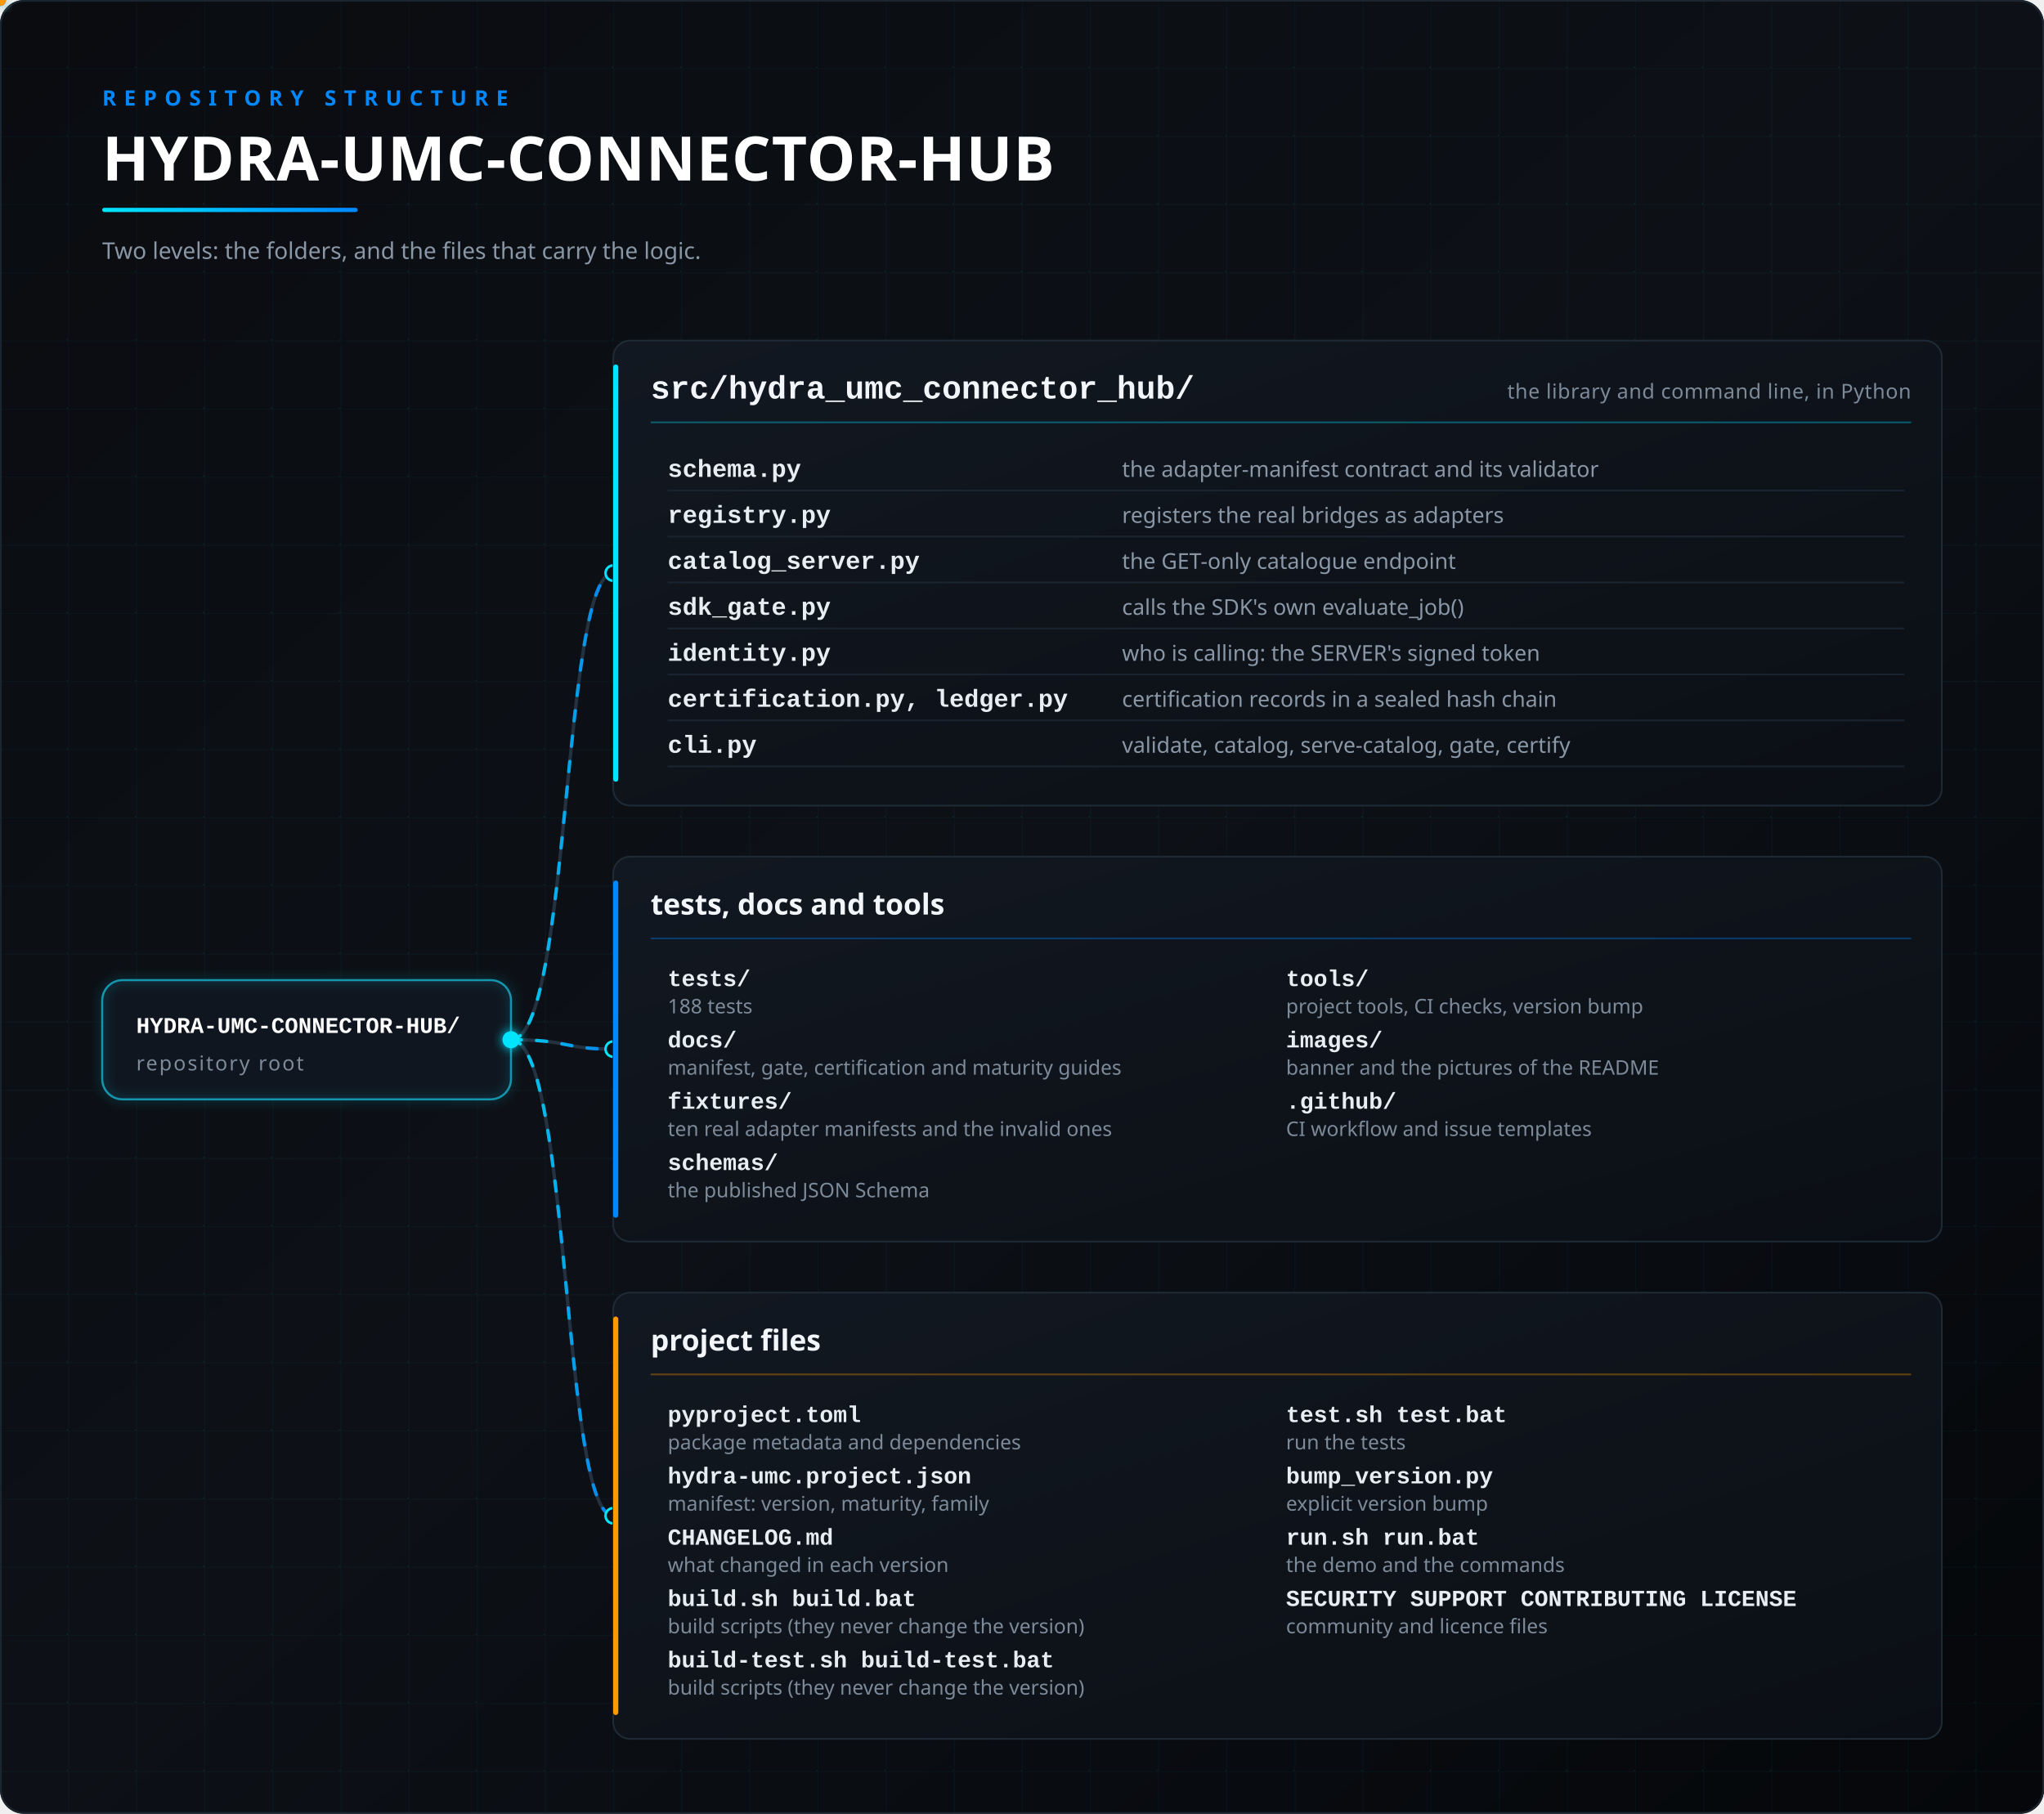
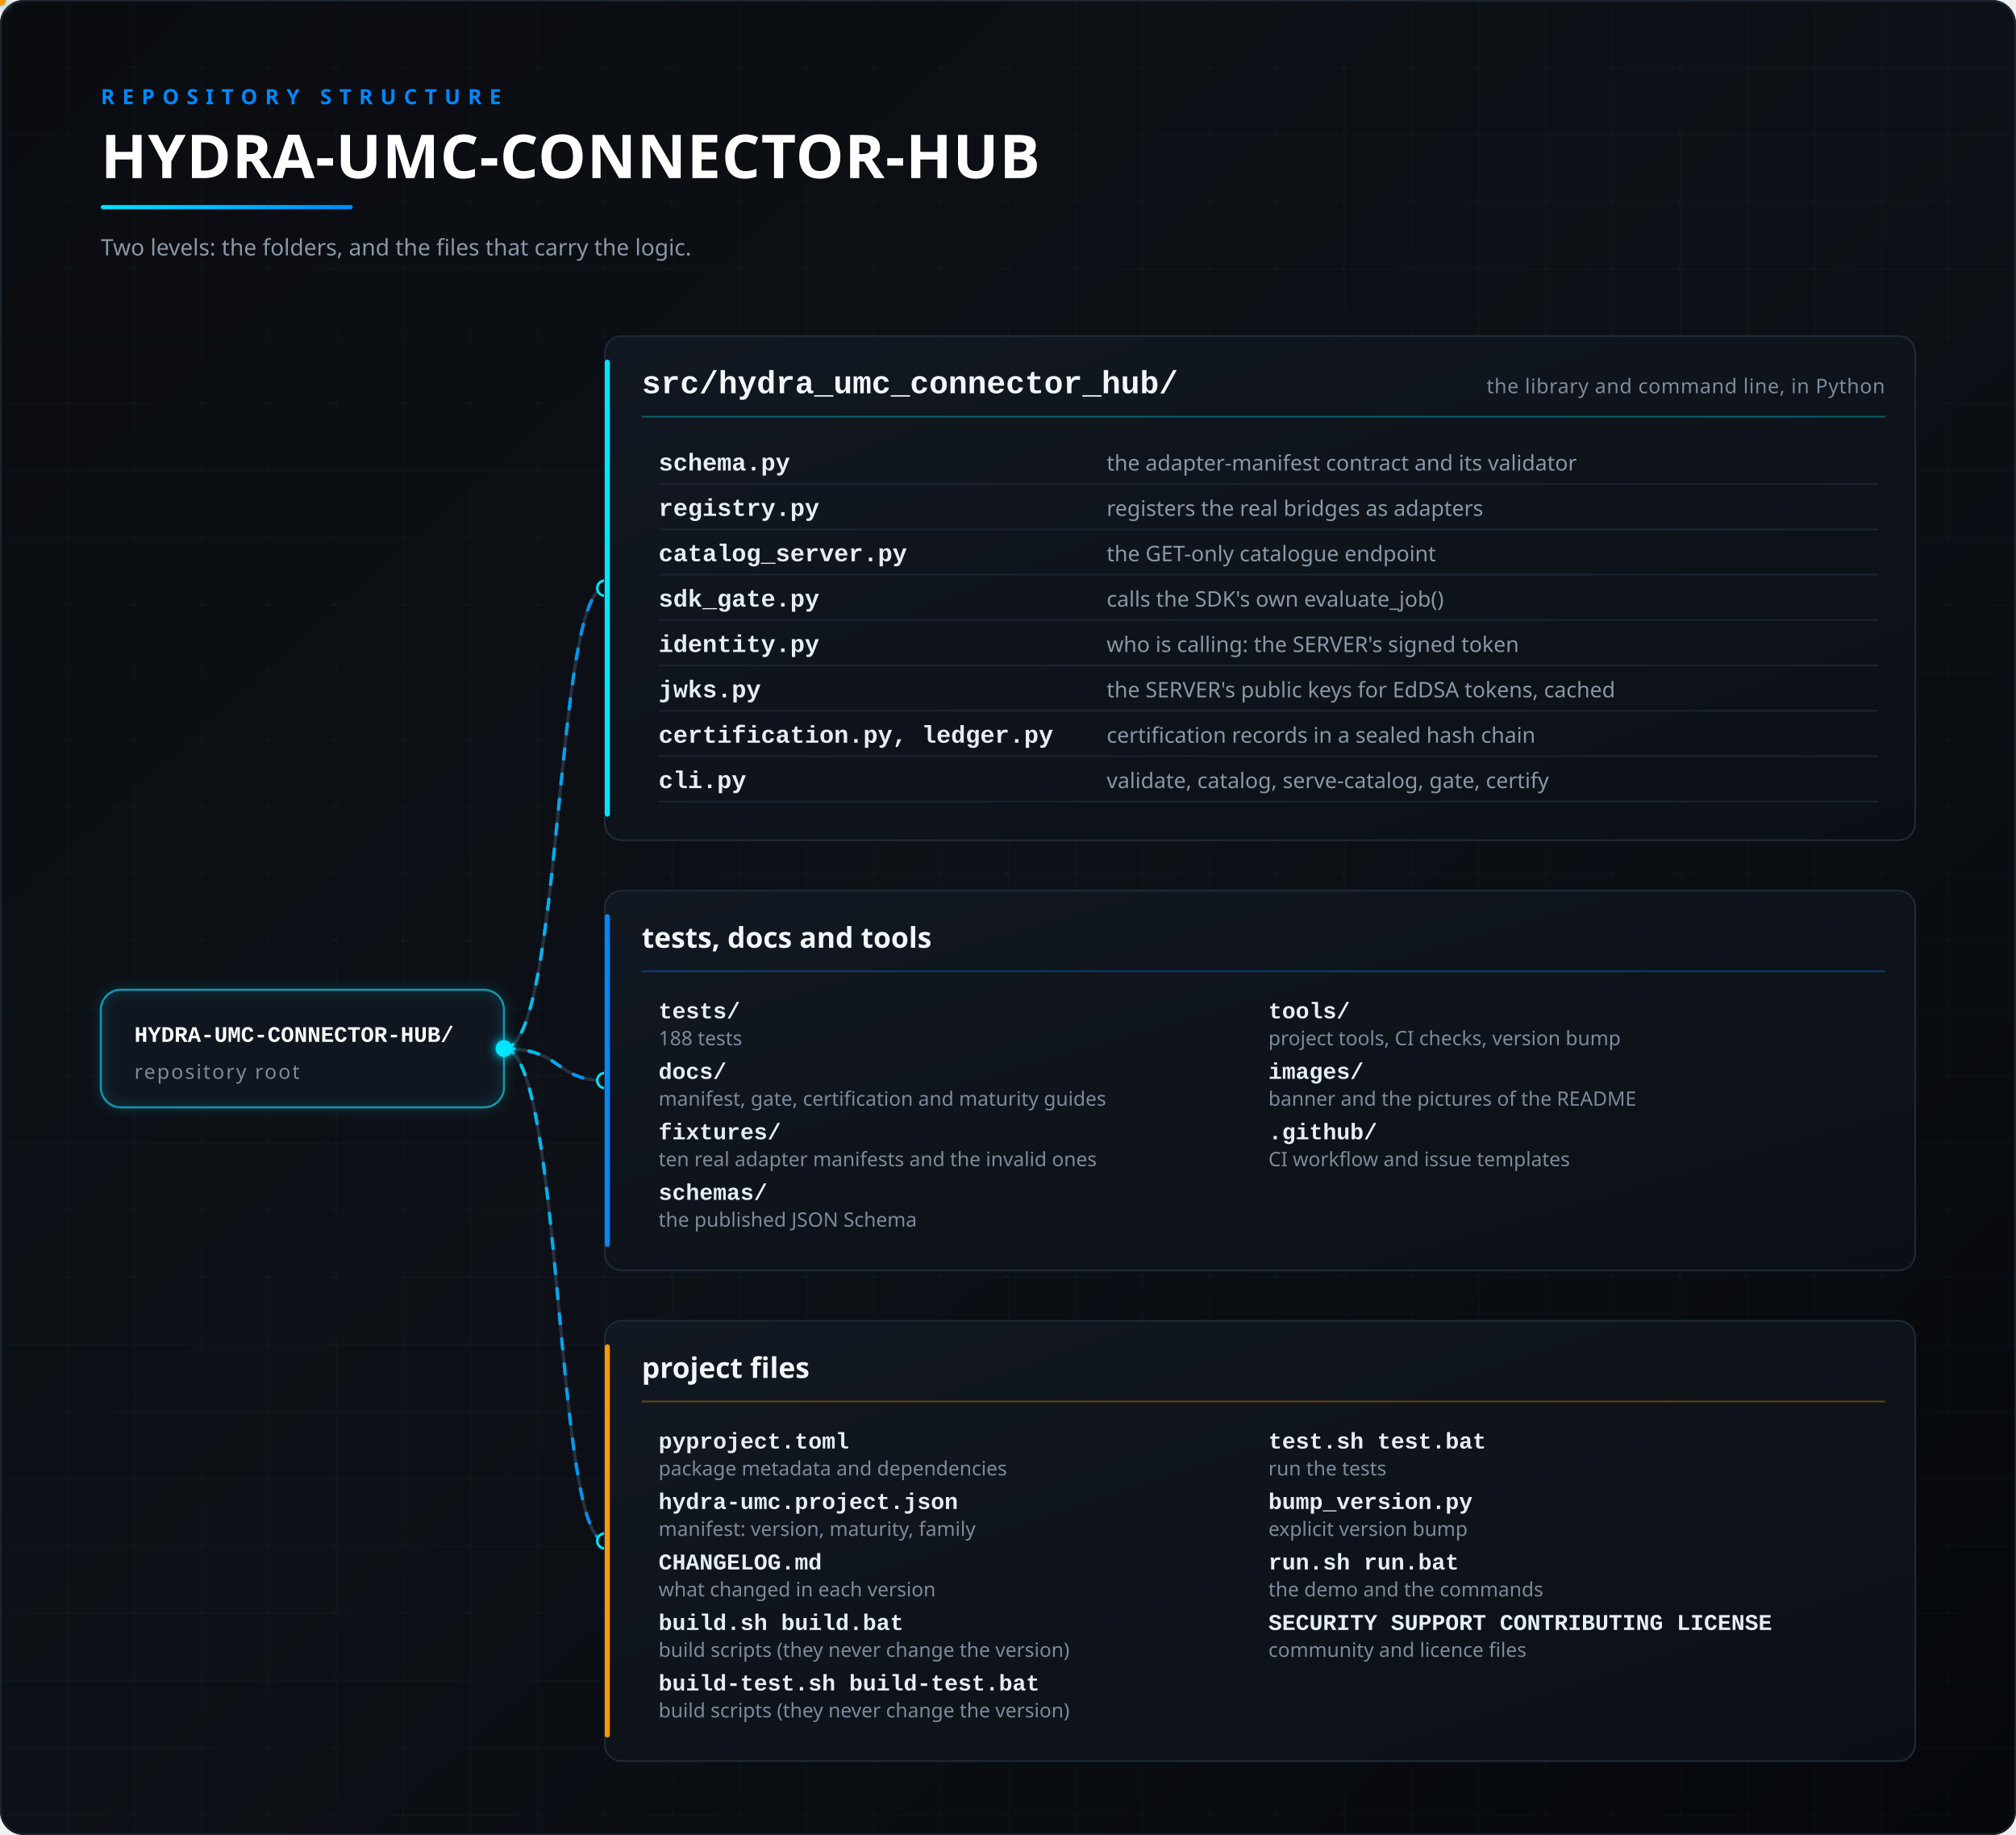
- <svg xmlns="http://www.w3.org/2000/svg" viewBox="0 0 1200 1065" width="100%" role="img" aria-labelledby="t d">
+ <svg xmlns="http://www.w3.org/2000/svg" viewBox="0 0 1200 1092" width="100%" role="img" aria-labelledby="t d">
  <defs>
    <linearGradient id="bg" x1="0" y1="0" x2="1" y2="1">
      <stop offset="0" stop-color="#0A0C10" />
      <stop offset="0.5" stop-color="#0D1117" />
      <stop offset="1" stop-color="#05070A" />
    </linearGradient>
    <linearGradient id="card" x1="0" y1="0" x2="1" y2="1">
      <stop offset="0" stop-color="#121821" />
      <stop offset="1" stop-color="#0B0F15" />
    </linearGradient>
    <linearGradient id="line" x1="0" y1="0" x2="1" y2="0">
      <stop offset="0" stop-color="#00E5FF" />
      <stop offset="1" stop-color="#0088FF" />
    </linearGradient>
    <filter id="glow" x="-50%" y="-50%" width="200%" height="200%">
      <feGaussianBlur stdDeviation="3" result="b" />
      <feMerge>
        <feMergeNode in="b" />
        <feMergeNode in="SourceGraphic" />
      </feMerge>
    </filter>
    <pattern id="grid" width="40" height="40" patternUnits="userSpaceOnUse">
      <path d="M40 0H0V40" fill="none" stroke="#00E5FF" stroke-opacity="0.035" />
      <circle cx="40" cy="40" r="1" fill="#00E5FF" fill-opacity="0.09" />
    </pattern>
  </defs>
-   <rect width="1200" height="1065" rx="14" fill="url(#bg)" />
-   <rect width="1200" height="1065" rx="14" fill="url(#grid)" />
-   <rect x="0.5" y="0.5" width="1199" height="1064" rx="14" fill="none" stroke="#1B2530" />
+   <rect width="1200" height="1092" rx="14" fill="url(#bg)" />
+   <rect width="1200" height="1092" rx="14" fill="url(#grid)" />
+   <rect x="0.5" y="0.5" width="1199" height="1091" rx="14" fill="none" stroke="#1B2530" />
  <text x="60" y="62" font-family="'Segoe UI','Noto Sans','Noto Sans CJK SC','Microsoft YaHei','Yu Gothic','Helvetica Neue',Helvetica,Arial,sans-serif" font-size="12.5" font-weight="600" fill="#0088FF" text-anchor="start" letter-spacing="4.5">REPOSITORY STRUCTURE</text>
  <text x="60" y="106" font-family="'Segoe UI','Noto Sans','Noto Sans CJK SC','Microsoft YaHei','Yu Gothic','Helvetica Neue',Helvetica,Arial,sans-serif" font-size="36" font-weight="700" fill="#FFFFFF" text-anchor="start" letter-spacing="0.5">HYDRA-UMC-CONNECTOR-HUB</text>
  <rect x="60" y="122" width="150" height="2.5" rx="1.25" fill="url(#line)">
    <animate attributeName="width" values="40;150;150" keyTimes="0;0.4;1" dur="3s" repeatCount="indefinite" />
  </rect>
  <text x="60" y="152" font-family="'Segoe UI','Noto Sans','Noto Sans CJK SC','Microsoft YaHei','Yu Gothic','Helvetica Neue',Helvetica,Arial,sans-serif" font-size="13.5" font-weight="400" fill="#8A97A6" text-anchor="start">Two levels: the folders, and the files that carry the logic.</text>
-   <path id="c0" d="M300,610.5 C335,610.5 330,336.5 360,336.5" fill="none" stroke="#243140" stroke-width="2" />
-   <path d="M300,610.5 C335,610.5 330,336.5 360,336.5" fill="none" stroke="url(#line)" stroke-width="2" stroke-linecap="round" stroke-dasharray="6 9" opacity="0.9">
+   <path id="c0" d="M300,624 C335,624 330,350 360,350" fill="none" stroke="#243140" stroke-width="2" />
+   <path d="M300,624 C335,624 330,350 360,350" fill="none" stroke="url(#line)" stroke-width="2" stroke-linecap="round" stroke-dasharray="6 9" opacity="0.9">
    <animate attributeName="stroke-dashoffset" from="0" to="-30" dur="1.6s" repeatCount="indefinite" />
  </path>
-   <circle cx="360" cy="336.5" r="4.5" fill="#0D1117" stroke="#00E5FF" stroke-width="1.5" />
-   <path id="c1" d="M300,610.5 C335,610.5 330,616 360,616" fill="none" stroke="#243140" stroke-width="2" />
-   <path d="M300,610.5 C335,610.5 330,616 360,616" fill="none" stroke="url(#line)" stroke-width="2" stroke-linecap="round" stroke-dasharray="6 9" opacity="0.9">
+   <circle cx="360" cy="350" r="4.5" fill="#0D1117" stroke="#00E5FF" stroke-width="1.5" />
+   <path id="c1" d="M300,624 C335,624 330,643 360,643" fill="none" stroke="#243140" stroke-width="2" />
+   <path d="M300,624 C335,624 330,643 360,643" fill="none" stroke="url(#line)" stroke-width="2" stroke-linecap="round" stroke-dasharray="6 9" opacity="0.9">
    <animate attributeName="stroke-dashoffset" from="0" to="-30" dur="1.6s" repeatCount="indefinite" />
  </path>
-   <circle cx="360" cy="616" r="4.5" fill="#0D1117" stroke="#00E5FF" stroke-width="1.5" />
-   <path id="c2" d="M300,610.5 C335,610.5 330,890 360,890" fill="none" stroke="#243140" stroke-width="2" />
-   <path d="M300,610.5 C335,610.5 330,890 360,890" fill="none" stroke="url(#line)" stroke-width="2" stroke-linecap="round" stroke-dasharray="6 9" opacity="0.9">
+   <circle cx="360" cy="643" r="4.5" fill="#0D1117" stroke="#00E5FF" stroke-width="1.5" />
+   <path id="c2" d="M300,624 C335,624 330,917 360,917" fill="none" stroke="#243140" stroke-width="2" />
+   <path d="M300,624 C335,624 330,917 360,917" fill="none" stroke="url(#line)" stroke-width="2" stroke-linecap="round" stroke-dasharray="6 9" opacity="0.9">
    <animate attributeName="stroke-dashoffset" from="0" to="-30" dur="1.6s" repeatCount="indefinite" />
  </path>
-   <circle cx="360" cy="890" r="4.5" fill="#0D1117" stroke="#00E5FF" stroke-width="1.5" />
+   <circle cx="360" cy="917" r="4.5" fill="#0D1117" stroke="#00E5FF" stroke-width="1.5" />
  <circle r="3.5" fill="#00E5FF" filter="url(#glow)">
    <animateMotion dur="3.4s" repeatCount="indefinite">
      <mpath href="#c0" />
    </animateMotion>
  </circle>
  <circle r="3.5" fill="#0088FF" filter="url(#glow)">
    <animateMotion dur="4.2s" repeatCount="indefinite">
      <mpath href="#c1" />
    </animateMotion>
  </circle>
  <circle r="3.5" fill="#FF9900" filter="url(#glow)">
    <animateMotion dur="5.0s" repeatCount="indefinite">
      <mpath href="#c2" />
    </animateMotion>
  </circle>
-   <rect x="60" y="575.5" width="240" height="70" rx="12" fill="#0F1620" stroke="#2A3A4C" stroke-width="1.2" />
-   <rect x="60" y="575.5" width="240" height="70" rx="12" fill="none" stroke="#00E5FF" stroke-opacity="0.5" stroke-width="1.2" filter="url(#glow)">
+   <rect x="60" y="589" width="240" height="70" rx="12" fill="#0F1620" stroke="#2A3A4C" stroke-width="1.2" />
+   <rect x="60" y="589" width="240" height="70" rx="12" fill="none" stroke="#00E5FF" stroke-opacity="0.5" stroke-width="1.2" filter="url(#glow)">
    <animate attributeName="stroke-opacity" values="0.15;0.6;0.15" dur="3.6s" repeatCount="indefinite" />
  </rect>
-   <text x="80" y="606.5" font-family="'JetBrains Mono','Cascadia Code','SFMono-Regular',Consolas,'Liberation Mono',monospace" font-size="13.2" font-weight="700" fill="#FFFFFF" text-anchor="start">HYDRA-UMC-CONNECTOR-HUB/</text>
-   <text x="80" y="628.5" font-family="'Segoe UI','Noto Sans','Noto Sans CJK SC','Microsoft YaHei','Yu Gothic','Helvetica Neue',Helvetica,Arial,sans-serif" font-size="12" font-weight="400" fill="#7D8A99" text-anchor="start" letter-spacing="1">repository root</text>
-   <circle cx="300" cy="610.5" r="5" fill="#00E5FF" filter="url(#glow)" />
-   <rect x="360" y="200" width="780" height="273" rx="10" fill="url(#card)" stroke="#1E2A36" stroke-width="1" />
-   <rect x="360" y="214" width="3" height="245" rx="1.5" fill="#00E5FF">
+   <text x="80" y="620" font-family="'JetBrains Mono','Cascadia Code','SFMono-Regular',Consolas,'Liberation Mono',monospace" font-size="13.2" font-weight="700" fill="#FFFFFF" text-anchor="start">HYDRA-UMC-CONNECTOR-HUB/</text>
+   <text x="80" y="642" font-family="'Segoe UI','Noto Sans','Noto Sans CJK SC','Microsoft YaHei','Yu Gothic','Helvetica Neue',Helvetica,Arial,sans-serif" font-size="12" font-weight="400" fill="#7D8A99" text-anchor="start" letter-spacing="1">repository root</text>
+   <circle cx="300" cy="624" r="5" fill="#00E5FF" filter="url(#glow)" />
+   <rect x="360" y="200" width="780" height="300" rx="10" fill="url(#card)" stroke="#1E2A36" stroke-width="1" />
+   <rect x="360" y="214" width="3" height="272" rx="1.5" fill="#00E5FF">
    <animate attributeName="opacity" values="0.55;1;0.55" dur="4s" begin="0s" repeatCount="indefinite" />
  </rect>
  <text x="382" y="234" font-family="'JetBrains Mono','Cascadia Code','SFMono-Regular',Consolas,'Liberation Mono',monospace" font-size="19" font-weight="700" fill="#F2F6FA" text-anchor="start">src/hydra_umc_connector_hub/</text>
  <text x="1122" y="234" font-family="'Segoe UI','Noto Sans','Noto Sans CJK SC','Microsoft YaHei','Yu Gothic','Helvetica Neue',Helvetica,Arial,sans-serif" font-size="12" font-weight="400" fill="#7D8A99" text-anchor="end" letter-spacing="0.3">the library and command line, in Python</text>
  <line x1="382" y1="248" x2="1122" y2="248" stroke="#00E5FF" stroke-opacity="0.35" stroke-width="1" />
  <text x="392" y="280" font-family="'JetBrains Mono','Cascadia Code','SFMono-Regular',Consolas,'Liberation Mono',monospace" font-size="14.5" font-weight="600" fill="#E6EDF3" text-anchor="start">schema.py</text>
  <text x="658.73" y="280" font-family="'Segoe UI','Noto Sans','Noto Sans CJK SC','Microsoft YaHei','Yu Gothic','Helvetica Neue',Helvetica,Arial,sans-serif" font-size="12.8" font-weight="400" fill="#8A97A6" text-anchor="start">the adapter-manifest contract and its validator</text>
  <line x1="392" y1="288" x2="1118" y2="288" stroke="#1A2430" stroke-width="1" />
  <text x="392" y="307" font-family="'JetBrains Mono','Cascadia Code','SFMono-Regular',Consolas,'Liberation Mono',monospace" font-size="14.5" font-weight="600" fill="#E6EDF3" text-anchor="start">registry.py</text>
  <text x="658.73" y="307" font-family="'Segoe UI','Noto Sans','Noto Sans CJK SC','Microsoft YaHei','Yu Gothic','Helvetica Neue',Helvetica,Arial,sans-serif" font-size="12.8" font-weight="400" fill="#8A97A6" text-anchor="start">registers the real bridges as adapters</text>
  <line x1="392" y1="315" x2="1118" y2="315" stroke="#1A2430" stroke-width="1" />
  <text x="392" y="334" font-family="'JetBrains Mono','Cascadia Code','SFMono-Regular',Consolas,'Liberation Mono',monospace" font-size="14.5" font-weight="600" fill="#E6EDF3" text-anchor="start">catalog_server.py</text>
  <text x="658.73" y="334" font-family="'Segoe UI','Noto Sans','Noto Sans CJK SC','Microsoft YaHei','Yu Gothic','Helvetica Neue',Helvetica,Arial,sans-serif" font-size="12.8" font-weight="400" fill="#8A97A6" text-anchor="start">the GET-only catalogue endpoint</text>
  <line x1="392" y1="342" x2="1118" y2="342" stroke="#1A2430" stroke-width="1" />
  <text x="392" y="361" font-family="'JetBrains Mono','Cascadia Code','SFMono-Regular',Consolas,'Liberation Mono',monospace" font-size="14.5" font-weight="600" fill="#E6EDF3" text-anchor="start">sdk_gate.py</text>
  <text x="658.73" y="361" font-family="'Segoe UI','Noto Sans','Noto Sans CJK SC','Microsoft YaHei','Yu Gothic','Helvetica Neue',Helvetica,Arial,sans-serif" font-size="12.8" font-weight="400" fill="#8A97A6" text-anchor="start">calls the SDK's own evaluate_job()</text>
  <line x1="392" y1="369" x2="1118" y2="369" stroke="#1A2430" stroke-width="1" />
  <text x="392" y="388" font-family="'JetBrains Mono','Cascadia Code','SFMono-Regular',Consolas,'Liberation Mono',monospace" font-size="14.5" font-weight="600" fill="#E6EDF3" text-anchor="start">identity.py</text>
  <text x="658.73" y="388" font-family="'Segoe UI','Noto Sans','Noto Sans CJK SC','Microsoft YaHei','Yu Gothic','Helvetica Neue',Helvetica,Arial,sans-serif" font-size="12.8" font-weight="400" fill="#8A97A6" text-anchor="start">who is calling: the SERVER's signed token</text>
  <line x1="392" y1="396" x2="1118" y2="396" stroke="#1A2430" stroke-width="1" />
-   <text x="392" y="415" font-family="'JetBrains Mono','Cascadia Code','SFMono-Regular',Consolas,'Liberation Mono',monospace" font-size="14.5" font-weight="600" fill="#E6EDF3" text-anchor="start">certification.py, ledger.py</text>
-   <text x="658.73" y="415" font-family="'Segoe UI','Noto Sans','Noto Sans CJK SC','Microsoft YaHei','Yu Gothic','Helvetica Neue',Helvetica,Arial,sans-serif" font-size="12.8" font-weight="400" fill="#8A97A6" text-anchor="start">certification records in a sealed hash chain</text>
+   <text x="392" y="415" font-family="'JetBrains Mono','Cascadia Code','SFMono-Regular',Consolas,'Liberation Mono',monospace" font-size="14.5" font-weight="600" fill="#E6EDF3" text-anchor="start">jwks.py</text>
+   <text x="658.73" y="415" font-family="'Segoe UI','Noto Sans','Noto Sans CJK SC','Microsoft YaHei','Yu Gothic','Helvetica Neue',Helvetica,Arial,sans-serif" font-size="12.8" font-weight="400" fill="#8A97A6" text-anchor="start">the SERVER's public keys for EdDSA tokens, cached</text>
  <line x1="392" y1="423" x2="1118" y2="423" stroke="#1A2430" stroke-width="1" />
-   <text x="392" y="442" font-family="'JetBrains Mono','Cascadia Code','SFMono-Regular',Consolas,'Liberation Mono',monospace" font-size="14.5" font-weight="600" fill="#E6EDF3" text-anchor="start">cli.py</text>
-   <text x="658.73" y="442" font-family="'Segoe UI','Noto Sans','Noto Sans CJK SC','Microsoft YaHei','Yu Gothic','Helvetica Neue',Helvetica,Arial,sans-serif" font-size="12.8" font-weight="400" fill="#8A97A6" text-anchor="start">validate, catalog, serve-catalog, gate, certify</text>
+   <text x="392" y="442" font-family="'JetBrains Mono','Cascadia Code','SFMono-Regular',Consolas,'Liberation Mono',monospace" font-size="14.5" font-weight="600" fill="#E6EDF3" text-anchor="start">certification.py, ledger.py</text>
+   <text x="658.73" y="442" font-family="'Segoe UI','Noto Sans','Noto Sans CJK SC','Microsoft YaHei','Yu Gothic','Helvetica Neue',Helvetica,Arial,sans-serif" font-size="12.8" font-weight="400" fill="#8A97A6" text-anchor="start">certification records in a sealed hash chain</text>
  <line x1="392" y1="450" x2="1118" y2="450" stroke="#1A2430" stroke-width="1" />
-   <rect x="360" y="503" width="780" height="226" rx="10" fill="url(#card)" stroke="#1E2A36" stroke-width="1" />
-   <rect x="360" y="517" width="3" height="198" rx="1.5" fill="#0088FF">
+   <text x="392" y="469" font-family="'JetBrains Mono','Cascadia Code','SFMono-Regular',Consolas,'Liberation Mono',monospace" font-size="14.5" font-weight="600" fill="#E6EDF3" text-anchor="start">cli.py</text>
+   <text x="658.73" y="469" font-family="'Segoe UI','Noto Sans','Noto Sans CJK SC','Microsoft YaHei','Yu Gothic','Helvetica Neue',Helvetica,Arial,sans-serif" font-size="12.8" font-weight="400" fill="#8A97A6" text-anchor="start">validate, catalog, serve-catalog, gate, certify</text>
+   <line x1="392" y1="477" x2="1118" y2="477" stroke="#1A2430" stroke-width="1" />
+   <rect x="360" y="530" width="780" height="226" rx="10" fill="url(#card)" stroke="#1E2A36" stroke-width="1" />
+   <rect x="360" y="544" width="3" height="198" rx="1.5" fill="#0088FF">
    <animate attributeName="opacity" values="0.55;1;0.55" dur="4s" begin="0.6s" repeatCount="indefinite" />
  </rect>
-   <text x="382" y="537" font-family="'Segoe UI','Noto Sans','Noto Sans CJK SC','Microsoft YaHei','Yu Gothic','Helvetica Neue',Helvetica,Arial,sans-serif" font-size="17" font-weight="700" fill="#F2F6FA" text-anchor="start">tests, docs and tools</text>
-   <line x1="382" y1="551" x2="1122" y2="551" stroke="#0088FF" stroke-opacity="0.35" stroke-width="1" />
-   <text x="392" y="579" font-family="'JetBrains Mono','Cascadia Code','SFMono-Regular',Consolas,'Liberation Mono',monospace" font-size="13.5" font-weight="600" fill="#E6EDF3" text-anchor="start">tests/</text>
-   <text x="392" y="595" font-family="'Segoe UI','Noto Sans','Noto Sans CJK SC','Microsoft YaHei','Yu Gothic','Helvetica Neue',Helvetica,Arial,sans-serif" font-size="11.8" font-weight="400" fill="#7D8A99" text-anchor="start">188 tests</text>
-   <text x="392" y="615" font-family="'JetBrains Mono','Cascadia Code','SFMono-Regular',Consolas,'Liberation Mono',monospace" font-size="13.5" font-weight="600" fill="#E6EDF3" text-anchor="start">docs/</text>
-   <text x="392" y="631" font-family="'Segoe UI','Noto Sans','Noto Sans CJK SC','Microsoft YaHei','Yu Gothic','Helvetica Neue',Helvetica,Arial,sans-serif" font-size="11.8" font-weight="400" fill="#7D8A99" text-anchor="start">manifest, gate, certification and maturity guides</text>
-   <text x="392" y="651" font-family="'JetBrains Mono','Cascadia Code','SFMono-Regular',Consolas,'Liberation Mono',monospace" font-size="13.5" font-weight="600" fill="#E6EDF3" text-anchor="start">fixtures/</text>
-   <text x="392" y="667" font-family="'Segoe UI','Noto Sans','Noto Sans CJK SC','Microsoft YaHei','Yu Gothic','Helvetica Neue',Helvetica,Arial,sans-serif" font-size="11.8" font-weight="400" fill="#7D8A99" text-anchor="start">ten real adapter manifests and the invalid ones</text>
-   <text x="392" y="687" font-family="'JetBrains Mono','Cascadia Code','SFMono-Regular',Consolas,'Liberation Mono',monospace" font-size="13.5" font-weight="600" fill="#E6EDF3" text-anchor="start">schemas/</text>
-   <text x="392" y="703" font-family="'Segoe UI','Noto Sans','Noto Sans CJK SC','Microsoft YaHei','Yu Gothic','Helvetica Neue',Helvetica,Arial,sans-serif" font-size="11.8" font-weight="400" fill="#7D8A99" text-anchor="start">the published JSON Schema</text>
-   <text x="755" y="579" font-family="'JetBrains Mono','Cascadia Code','SFMono-Regular',Consolas,'Liberation Mono',monospace" font-size="13.5" font-weight="600" fill="#E6EDF3" text-anchor="start">tools/</text>
-   <text x="755" y="595" font-family="'Segoe UI','Noto Sans','Noto Sans CJK SC','Microsoft YaHei','Yu Gothic','Helvetica Neue',Helvetica,Arial,sans-serif" font-size="11.8" font-weight="400" fill="#7D8A99" text-anchor="start">project tools, CI checks, version bump</text>
-   <text x="755" y="615" font-family="'JetBrains Mono','Cascadia Code','SFMono-Regular',Consolas,'Liberation Mono',monospace" font-size="13.5" font-weight="600" fill="#E6EDF3" text-anchor="start">images/</text>
-   <text x="755" y="631" font-family="'Segoe UI','Noto Sans','Noto Sans CJK SC','Microsoft YaHei','Yu Gothic','Helvetica Neue',Helvetica,Arial,sans-serif" font-size="11.8" font-weight="400" fill="#7D8A99" text-anchor="start">banner and the pictures of the README</text>
-   <text x="755" y="651" font-family="'JetBrains Mono','Cascadia Code','SFMono-Regular',Consolas,'Liberation Mono',monospace" font-size="13.5" font-weight="600" fill="#E6EDF3" text-anchor="start">.github/</text>
-   <text x="755" y="667" font-family="'Segoe UI','Noto Sans','Noto Sans CJK SC','Microsoft YaHei','Yu Gothic','Helvetica Neue',Helvetica,Arial,sans-serif" font-size="11.8" font-weight="400" fill="#7D8A99" text-anchor="start">CI workflow and issue templates</text>
-   <rect x="360" y="759" width="780" height="262" rx="10" fill="url(#card)" stroke="#1E2A36" stroke-width="1" />
-   <rect x="360" y="773" width="3" height="234" rx="1.5" fill="#FF9900">
+   <text x="382" y="564" font-family="'Segoe UI','Noto Sans','Noto Sans CJK SC','Microsoft YaHei','Yu Gothic','Helvetica Neue',Helvetica,Arial,sans-serif" font-size="17" font-weight="700" fill="#F2F6FA" text-anchor="start">tests, docs and tools</text>
+   <line x1="382" y1="578" x2="1122" y2="578" stroke="#0088FF" stroke-opacity="0.35" stroke-width="1" />
+   <text x="392" y="606" font-family="'JetBrains Mono','Cascadia Code','SFMono-Regular',Consolas,'Liberation Mono',monospace" font-size="13.5" font-weight="600" fill="#E6EDF3" text-anchor="start">tests/</text>
+   <text x="392" y="622" font-family="'Segoe UI','Noto Sans','Noto Sans CJK SC','Microsoft YaHei','Yu Gothic','Helvetica Neue',Helvetica,Arial,sans-serif" font-size="11.8" font-weight="400" fill="#7D8A99" text-anchor="start">188 tests</text>
+   <text x="392" y="642" font-family="'JetBrains Mono','Cascadia Code','SFMono-Regular',Consolas,'Liberation Mono',monospace" font-size="13.5" font-weight="600" fill="#E6EDF3" text-anchor="start">docs/</text>
+   <text x="392" y="658" font-family="'Segoe UI','Noto Sans','Noto Sans CJK SC','Microsoft YaHei','Yu Gothic','Helvetica Neue',Helvetica,Arial,sans-serif" font-size="11.8" font-weight="400" fill="#7D8A99" text-anchor="start">manifest, gate, certification and maturity guides</text>
+   <text x="392" y="678" font-family="'JetBrains Mono','Cascadia Code','SFMono-Regular',Consolas,'Liberation Mono',monospace" font-size="13.5" font-weight="600" fill="#E6EDF3" text-anchor="start">fixtures/</text>
+   <text x="392" y="694" font-family="'Segoe UI','Noto Sans','Noto Sans CJK SC','Microsoft YaHei','Yu Gothic','Helvetica Neue',Helvetica,Arial,sans-serif" font-size="11.8" font-weight="400" fill="#7D8A99" text-anchor="start">ten real adapter manifests and the invalid ones</text>
+   <text x="392" y="714" font-family="'JetBrains Mono','Cascadia Code','SFMono-Regular',Consolas,'Liberation Mono',monospace" font-size="13.5" font-weight="600" fill="#E6EDF3" text-anchor="start">schemas/</text>
+   <text x="392" y="730" font-family="'Segoe UI','Noto Sans','Noto Sans CJK SC','Microsoft YaHei','Yu Gothic','Helvetica Neue',Helvetica,Arial,sans-serif" font-size="11.8" font-weight="400" fill="#7D8A99" text-anchor="start">the published JSON Schema</text>
+   <text x="755" y="606" font-family="'JetBrains Mono','Cascadia Code','SFMono-Regular',Consolas,'Liberation Mono',monospace" font-size="13.5" font-weight="600" fill="#E6EDF3" text-anchor="start">tools/</text>
+   <text x="755" y="622" font-family="'Segoe UI','Noto Sans','Noto Sans CJK SC','Microsoft YaHei','Yu Gothic','Helvetica Neue',Helvetica,Arial,sans-serif" font-size="11.8" font-weight="400" fill="#7D8A99" text-anchor="start">project tools, CI checks, version bump</text>
+   <text x="755" y="642" font-family="'JetBrains Mono','Cascadia Code','SFMono-Regular',Consolas,'Liberation Mono',monospace" font-size="13.5" font-weight="600" fill="#E6EDF3" text-anchor="start">images/</text>
+   <text x="755" y="658" font-family="'Segoe UI','Noto Sans','Noto Sans CJK SC','Microsoft YaHei','Yu Gothic','Helvetica Neue',Helvetica,Arial,sans-serif" font-size="11.8" font-weight="400" fill="#7D8A99" text-anchor="start">banner and the pictures of the README</text>
+   <text x="755" y="678" font-family="'JetBrains Mono','Cascadia Code','SFMono-Regular',Consolas,'Liberation Mono',monospace" font-size="13.5" font-weight="600" fill="#E6EDF3" text-anchor="start">.github/</text>
+   <text x="755" y="694" font-family="'Segoe UI','Noto Sans','Noto Sans CJK SC','Microsoft YaHei','Yu Gothic','Helvetica Neue',Helvetica,Arial,sans-serif" font-size="11.8" font-weight="400" fill="#7D8A99" text-anchor="start">CI workflow and issue templates</text>
+   <rect x="360" y="786" width="780" height="262" rx="10" fill="url(#card)" stroke="#1E2A36" stroke-width="1" />
+   <rect x="360" y="800" width="3" height="234" rx="1.5" fill="#FF9900">
    <animate attributeName="opacity" values="0.55;1;0.55" dur="4s" begin="1.2s" repeatCount="indefinite" />
  </rect>
-   <text x="382" y="793" font-family="'Segoe UI','Noto Sans','Noto Sans CJK SC','Microsoft YaHei','Yu Gothic','Helvetica Neue',Helvetica,Arial,sans-serif" font-size="17" font-weight="700" fill="#F2F6FA" text-anchor="start">project files</text>
-   <line x1="382" y1="807" x2="1122" y2="807" stroke="#FF9900" stroke-opacity="0.35" stroke-width="1" />
-   <text x="392" y="835" font-family="'JetBrains Mono','Cascadia Code','SFMono-Regular',Consolas,'Liberation Mono',monospace" font-size="13.5" font-weight="600" fill="#E6EDF3" text-anchor="start">pyproject.toml</text>
-   <text x="392" y="851" font-family="'Segoe UI','Noto Sans','Noto Sans CJK SC','Microsoft YaHei','Yu Gothic','Helvetica Neue',Helvetica,Arial,sans-serif" font-size="11.8" font-weight="400" fill="#7D8A99" text-anchor="start">package metadata and dependencies</text>
-   <text x="392" y="871" font-family="'JetBrains Mono','Cascadia Code','SFMono-Regular',Consolas,'Liberation Mono',monospace" font-size="13.5" font-weight="600" fill="#E6EDF3" text-anchor="start">hydra-umc.project.json</text>
-   <text x="392" y="887" font-family="'Segoe UI','Noto Sans','Noto Sans CJK SC','Microsoft YaHei','Yu Gothic','Helvetica Neue',Helvetica,Arial,sans-serif" font-size="11.8" font-weight="400" fill="#7D8A99" text-anchor="start">manifest: version, maturity, family</text>
-   <text x="392" y="907" font-family="'JetBrains Mono','Cascadia Code','SFMono-Regular',Consolas,'Liberation Mono',monospace" font-size="13.5" font-weight="600" fill="#E6EDF3" text-anchor="start">CHANGELOG.md</text>
-   <text x="392" y="923" font-family="'Segoe UI','Noto Sans','Noto Sans CJK SC','Microsoft YaHei','Yu Gothic','Helvetica Neue',Helvetica,Arial,sans-serif" font-size="11.8" font-weight="400" fill="#7D8A99" text-anchor="start">what changed in each version</text>
-   <text x="392" y="943" font-family="'JetBrains Mono','Cascadia Code','SFMono-Regular',Consolas,'Liberation Mono',monospace" font-size="13.5" font-weight="600" fill="#E6EDF3" text-anchor="start">build.sh  build.bat</text>
-   <text x="392" y="959" font-family="'Segoe UI','Noto Sans','Noto Sans CJK SC','Microsoft YaHei','Yu Gothic','Helvetica Neue',Helvetica,Arial,sans-serif" font-size="11.8" font-weight="400" fill="#7D8A99" text-anchor="start">build scripts (they never change the version)</text>
-   <text x="392" y="979" font-family="'JetBrains Mono','Cascadia Code','SFMono-Regular',Consolas,'Liberation Mono',monospace" font-size="13.5" font-weight="600" fill="#E6EDF3" text-anchor="start">build-test.sh  build-test.bat</text>
-   <text x="392" y="995" font-family="'Segoe UI','Noto Sans','Noto Sans CJK SC','Microsoft YaHei','Yu Gothic','Helvetica Neue',Helvetica,Arial,sans-serif" font-size="11.8" font-weight="400" fill="#7D8A99" text-anchor="start">build scripts (they never change the version)</text>
-   <text x="755" y="835" font-family="'JetBrains Mono','Cascadia Code','SFMono-Regular',Consolas,'Liberation Mono',monospace" font-size="13.5" font-weight="600" fill="#E6EDF3" text-anchor="start">test.sh  test.bat</text>
-   <text x="755" y="851" font-family="'Segoe UI','Noto Sans','Noto Sans CJK SC','Microsoft YaHei','Yu Gothic','Helvetica Neue',Helvetica,Arial,sans-serif" font-size="11.8" font-weight="400" fill="#7D8A99" text-anchor="start">run the tests</text>
-   <text x="755" y="871" font-family="'JetBrains Mono','Cascadia Code','SFMono-Regular',Consolas,'Liberation Mono',monospace" font-size="13.5" font-weight="600" fill="#E6EDF3" text-anchor="start">bump_version.py</text>
-   <text x="755" y="887" font-family="'Segoe UI','Noto Sans','Noto Sans CJK SC','Microsoft YaHei','Yu Gothic','Helvetica Neue',Helvetica,Arial,sans-serif" font-size="11.8" font-weight="400" fill="#7D8A99" text-anchor="start">explicit version bump</text>
-   <text x="755" y="907" font-family="'JetBrains Mono','Cascadia Code','SFMono-Regular',Consolas,'Liberation Mono',monospace" font-size="13.5" font-weight="600" fill="#E6EDF3" text-anchor="start">run.sh  run.bat</text>
-   <text x="755" y="923" font-family="'Segoe UI','Noto Sans','Noto Sans CJK SC','Microsoft YaHei','Yu Gothic','Helvetica Neue',Helvetica,Arial,sans-serif" font-size="11.8" font-weight="400" fill="#7D8A99" text-anchor="start">the demo and the commands</text>
-   <text x="755" y="943" font-family="'JetBrains Mono','Cascadia Code','SFMono-Regular',Consolas,'Liberation Mono',monospace" font-size="13.5" font-weight="600" fill="#E6EDF3" text-anchor="start">SECURITY  SUPPORT  CONTRIBUTING  LICENSE</text>
-   <text x="755" y="959" font-family="'Segoe UI','Noto Sans','Noto Sans CJK SC','Microsoft YaHei','Yu Gothic','Helvetica Neue',Helvetica,Arial,sans-serif" font-size="11.8" font-weight="400" fill="#7D8A99" text-anchor="start">community and licence files</text>
+   <text x="382" y="820" font-family="'Segoe UI','Noto Sans','Noto Sans CJK SC','Microsoft YaHei','Yu Gothic','Helvetica Neue',Helvetica,Arial,sans-serif" font-size="17" font-weight="700" fill="#F2F6FA" text-anchor="start">project files</text>
+   <line x1="382" y1="834" x2="1122" y2="834" stroke="#FF9900" stroke-opacity="0.35" stroke-width="1" />
+   <text x="392" y="862" font-family="'JetBrains Mono','Cascadia Code','SFMono-Regular',Consolas,'Liberation Mono',monospace" font-size="13.5" font-weight="600" fill="#E6EDF3" text-anchor="start">pyproject.toml</text>
+   <text x="392" y="878" font-family="'Segoe UI','Noto Sans','Noto Sans CJK SC','Microsoft YaHei','Yu Gothic','Helvetica Neue',Helvetica,Arial,sans-serif" font-size="11.8" font-weight="400" fill="#7D8A99" text-anchor="start">package metadata and dependencies</text>
+   <text x="392" y="898" font-family="'JetBrains Mono','Cascadia Code','SFMono-Regular',Consolas,'Liberation Mono',monospace" font-size="13.5" font-weight="600" fill="#E6EDF3" text-anchor="start">hydra-umc.project.json</text>
+   <text x="392" y="914" font-family="'Segoe UI','Noto Sans','Noto Sans CJK SC','Microsoft YaHei','Yu Gothic','Helvetica Neue',Helvetica,Arial,sans-serif" font-size="11.8" font-weight="400" fill="#7D8A99" text-anchor="start">manifest: version, maturity, family</text>
+   <text x="392" y="934" font-family="'JetBrains Mono','Cascadia Code','SFMono-Regular',Consolas,'Liberation Mono',monospace" font-size="13.5" font-weight="600" fill="#E6EDF3" text-anchor="start">CHANGELOG.md</text>
+   <text x="392" y="950" font-family="'Segoe UI','Noto Sans','Noto Sans CJK SC','Microsoft YaHei','Yu Gothic','Helvetica Neue',Helvetica,Arial,sans-serif" font-size="11.8" font-weight="400" fill="#7D8A99" text-anchor="start">what changed in each version</text>
+   <text x="392" y="970" font-family="'JetBrains Mono','Cascadia Code','SFMono-Regular',Consolas,'Liberation Mono',monospace" font-size="13.5" font-weight="600" fill="#E6EDF3" text-anchor="start">build.sh  build.bat</text>
+   <text x="392" y="986" font-family="'Segoe UI','Noto Sans','Noto Sans CJK SC','Microsoft YaHei','Yu Gothic','Helvetica Neue',Helvetica,Arial,sans-serif" font-size="11.8" font-weight="400" fill="#7D8A99" text-anchor="start">build scripts (they never change the version)</text>
+   <text x="392" y="1006" font-family="'JetBrains Mono','Cascadia Code','SFMono-Regular',Consolas,'Liberation Mono',monospace" font-size="13.5" font-weight="600" fill="#E6EDF3" text-anchor="start">build-test.sh  build-test.bat</text>
+   <text x="392" y="1022" font-family="'Segoe UI','Noto Sans','Noto Sans CJK SC','Microsoft YaHei','Yu Gothic','Helvetica Neue',Helvetica,Arial,sans-serif" font-size="11.8" font-weight="400" fill="#7D8A99" text-anchor="start">build scripts (they never change the version)</text>
+   <text x="755" y="862" font-family="'JetBrains Mono','Cascadia Code','SFMono-Regular',Consolas,'Liberation Mono',monospace" font-size="13.5" font-weight="600" fill="#E6EDF3" text-anchor="start">test.sh  test.bat</text>
+   <text x="755" y="878" font-family="'Segoe UI','Noto Sans','Noto Sans CJK SC','Microsoft YaHei','Yu Gothic','Helvetica Neue',Helvetica,Arial,sans-serif" font-size="11.8" font-weight="400" fill="#7D8A99" text-anchor="start">run the tests</text>
+   <text x="755" y="898" font-family="'JetBrains Mono','Cascadia Code','SFMono-Regular',Consolas,'Liberation Mono',monospace" font-size="13.5" font-weight="600" fill="#E6EDF3" text-anchor="start">bump_version.py</text>
+   <text x="755" y="914" font-family="'Segoe UI','Noto Sans','Noto Sans CJK SC','Microsoft YaHei','Yu Gothic','Helvetica Neue',Helvetica,Arial,sans-serif" font-size="11.8" font-weight="400" fill="#7D8A99" text-anchor="start">explicit version bump</text>
+   <text x="755" y="934" font-family="'JetBrains Mono','Cascadia Code','SFMono-Regular',Consolas,'Liberation Mono',monospace" font-size="13.5" font-weight="600" fill="#E6EDF3" text-anchor="start">run.sh  run.bat</text>
+   <text x="755" y="950" font-family="'Segoe UI','Noto Sans','Noto Sans CJK SC','Microsoft YaHei','Yu Gothic','Helvetica Neue',Helvetica,Arial,sans-serif" font-size="11.8" font-weight="400" fill="#7D8A99" text-anchor="start">the demo and the commands</text>
+   <text x="755" y="970" font-family="'JetBrains Mono','Cascadia Code','SFMono-Regular',Consolas,'Liberation Mono',monospace" font-size="13.5" font-weight="600" fill="#E6EDF3" text-anchor="start">SECURITY  SUPPORT  CONTRIBUTING  LICENSE</text>
+   <text x="755" y="986" font-family="'Segoe UI','Noto Sans','Noto Sans CJK SC','Microsoft YaHei','Yu Gothic','Helvetica Neue',Helvetica,Arial,sans-serif" font-size="11.8" font-weight="400" fill="#7D8A99" text-anchor="start">community and licence files</text>
</svg>
